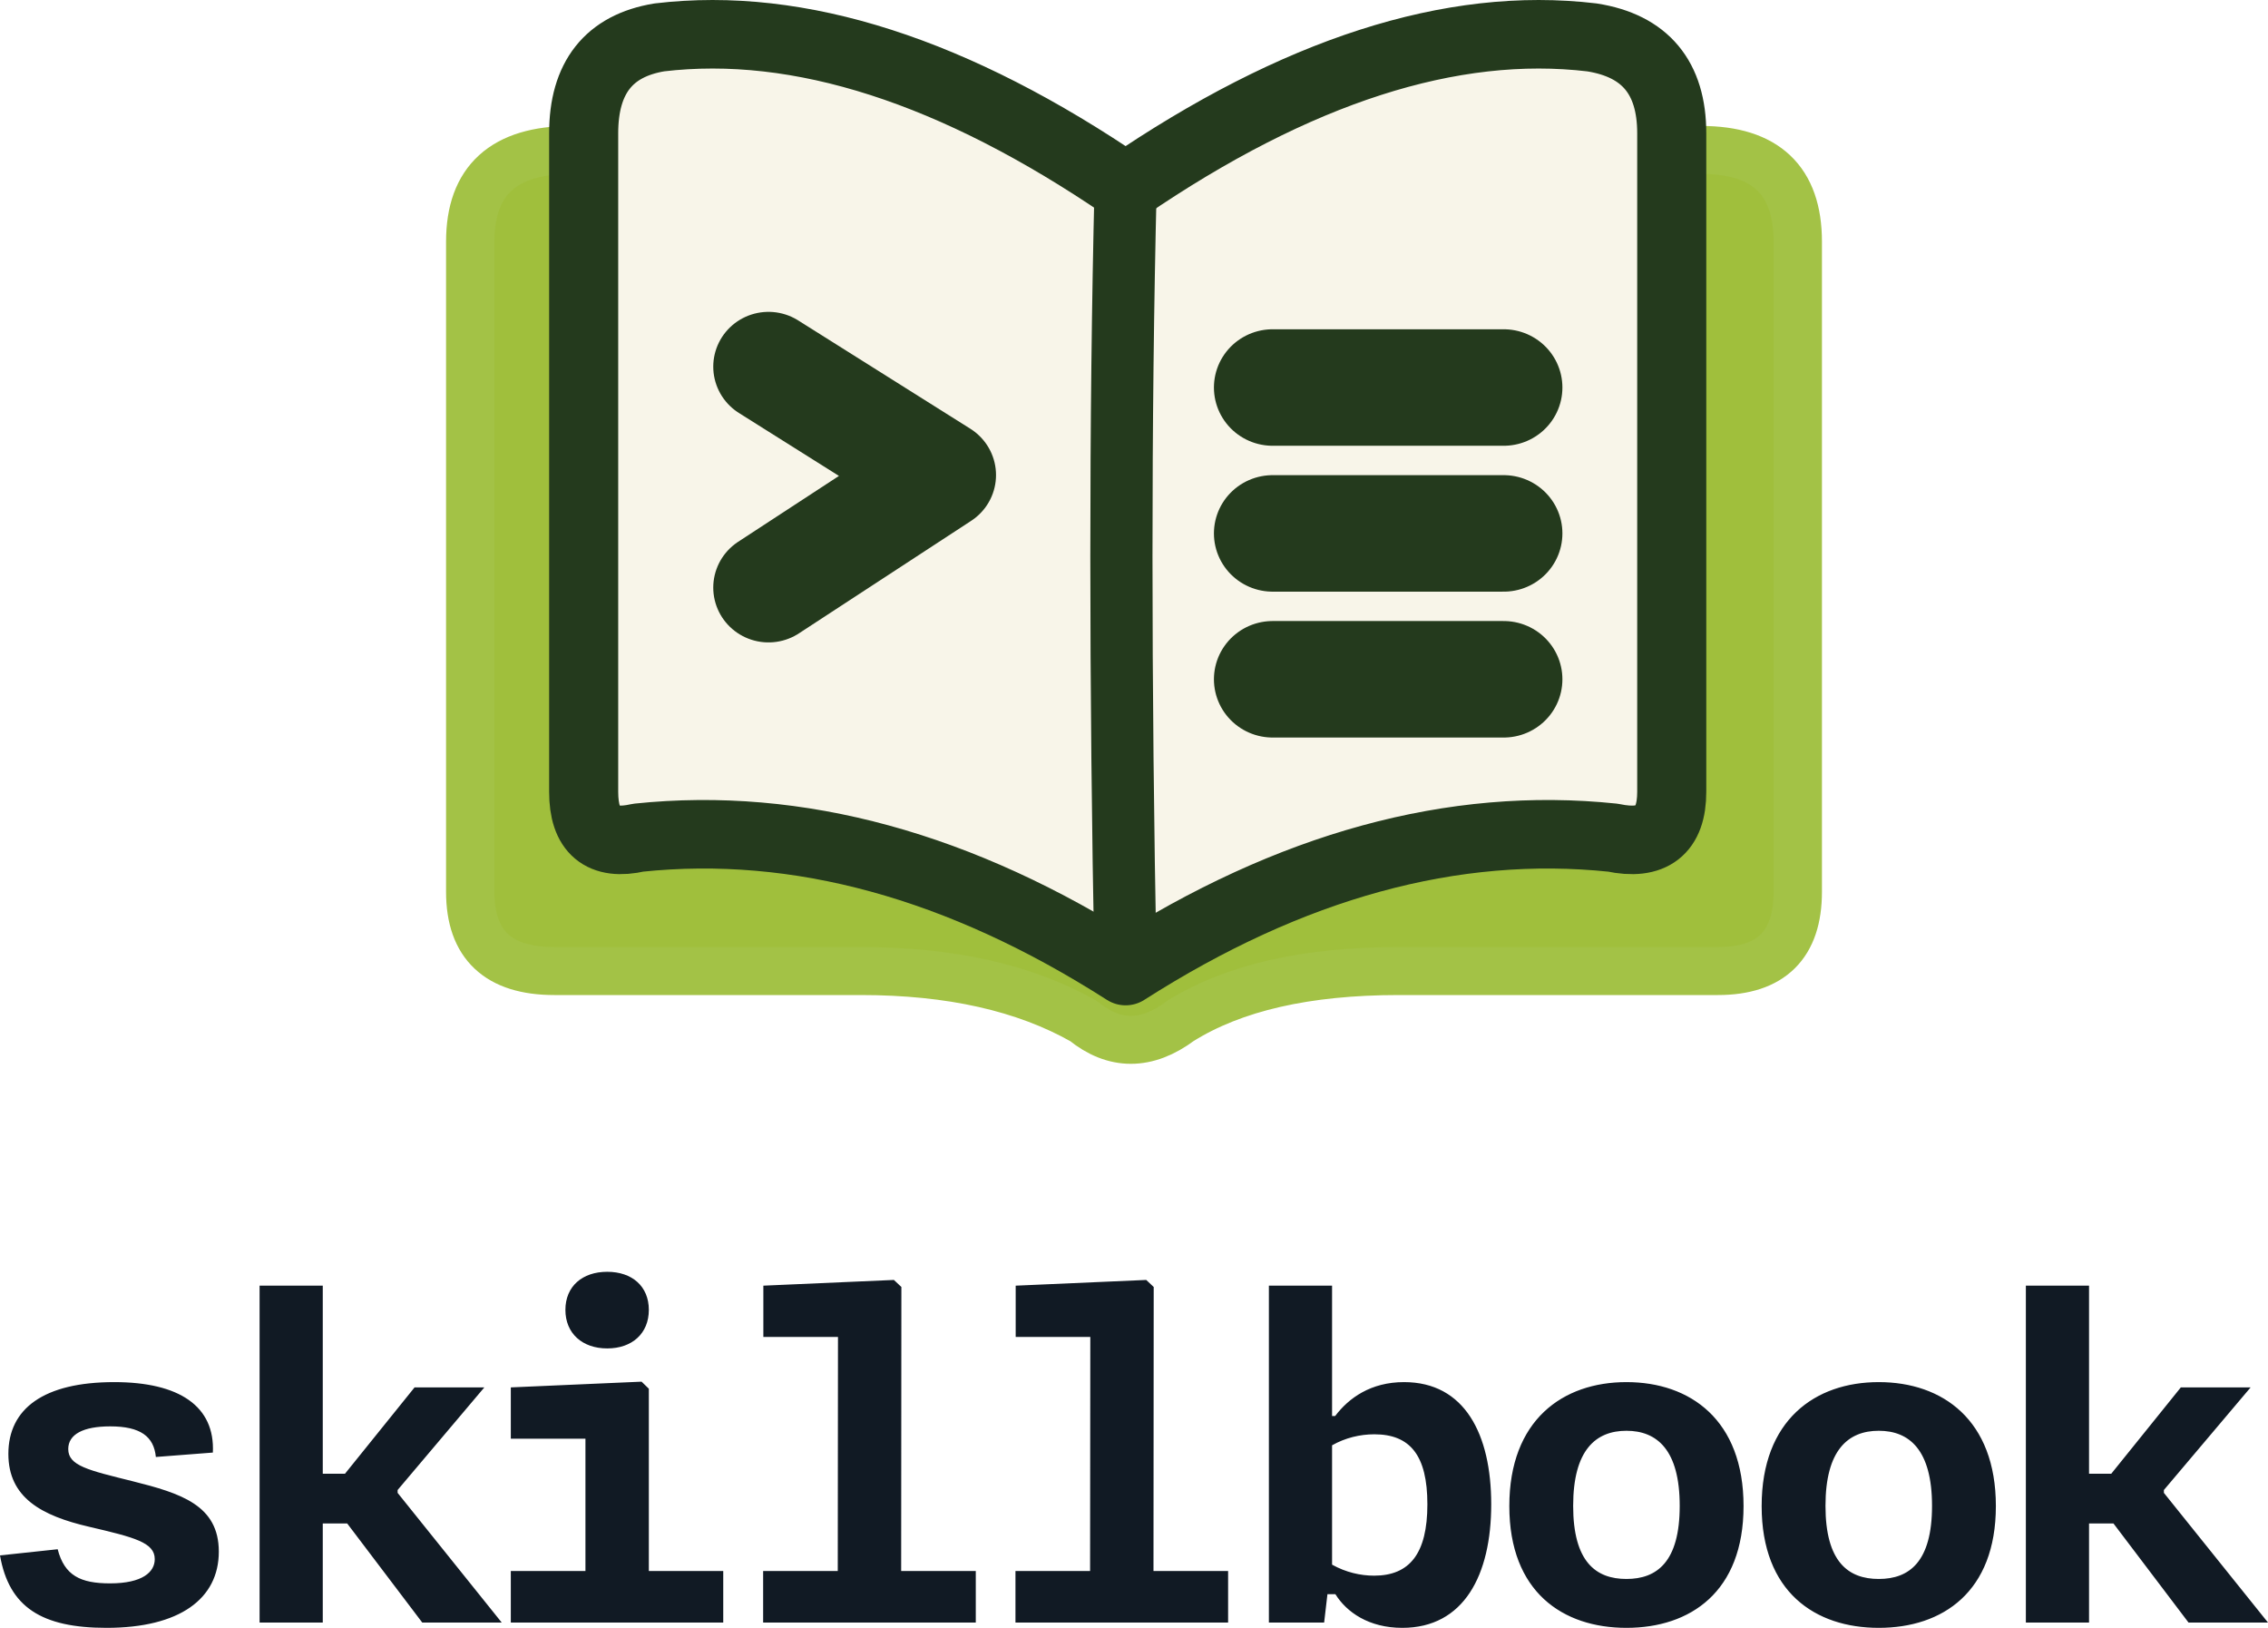
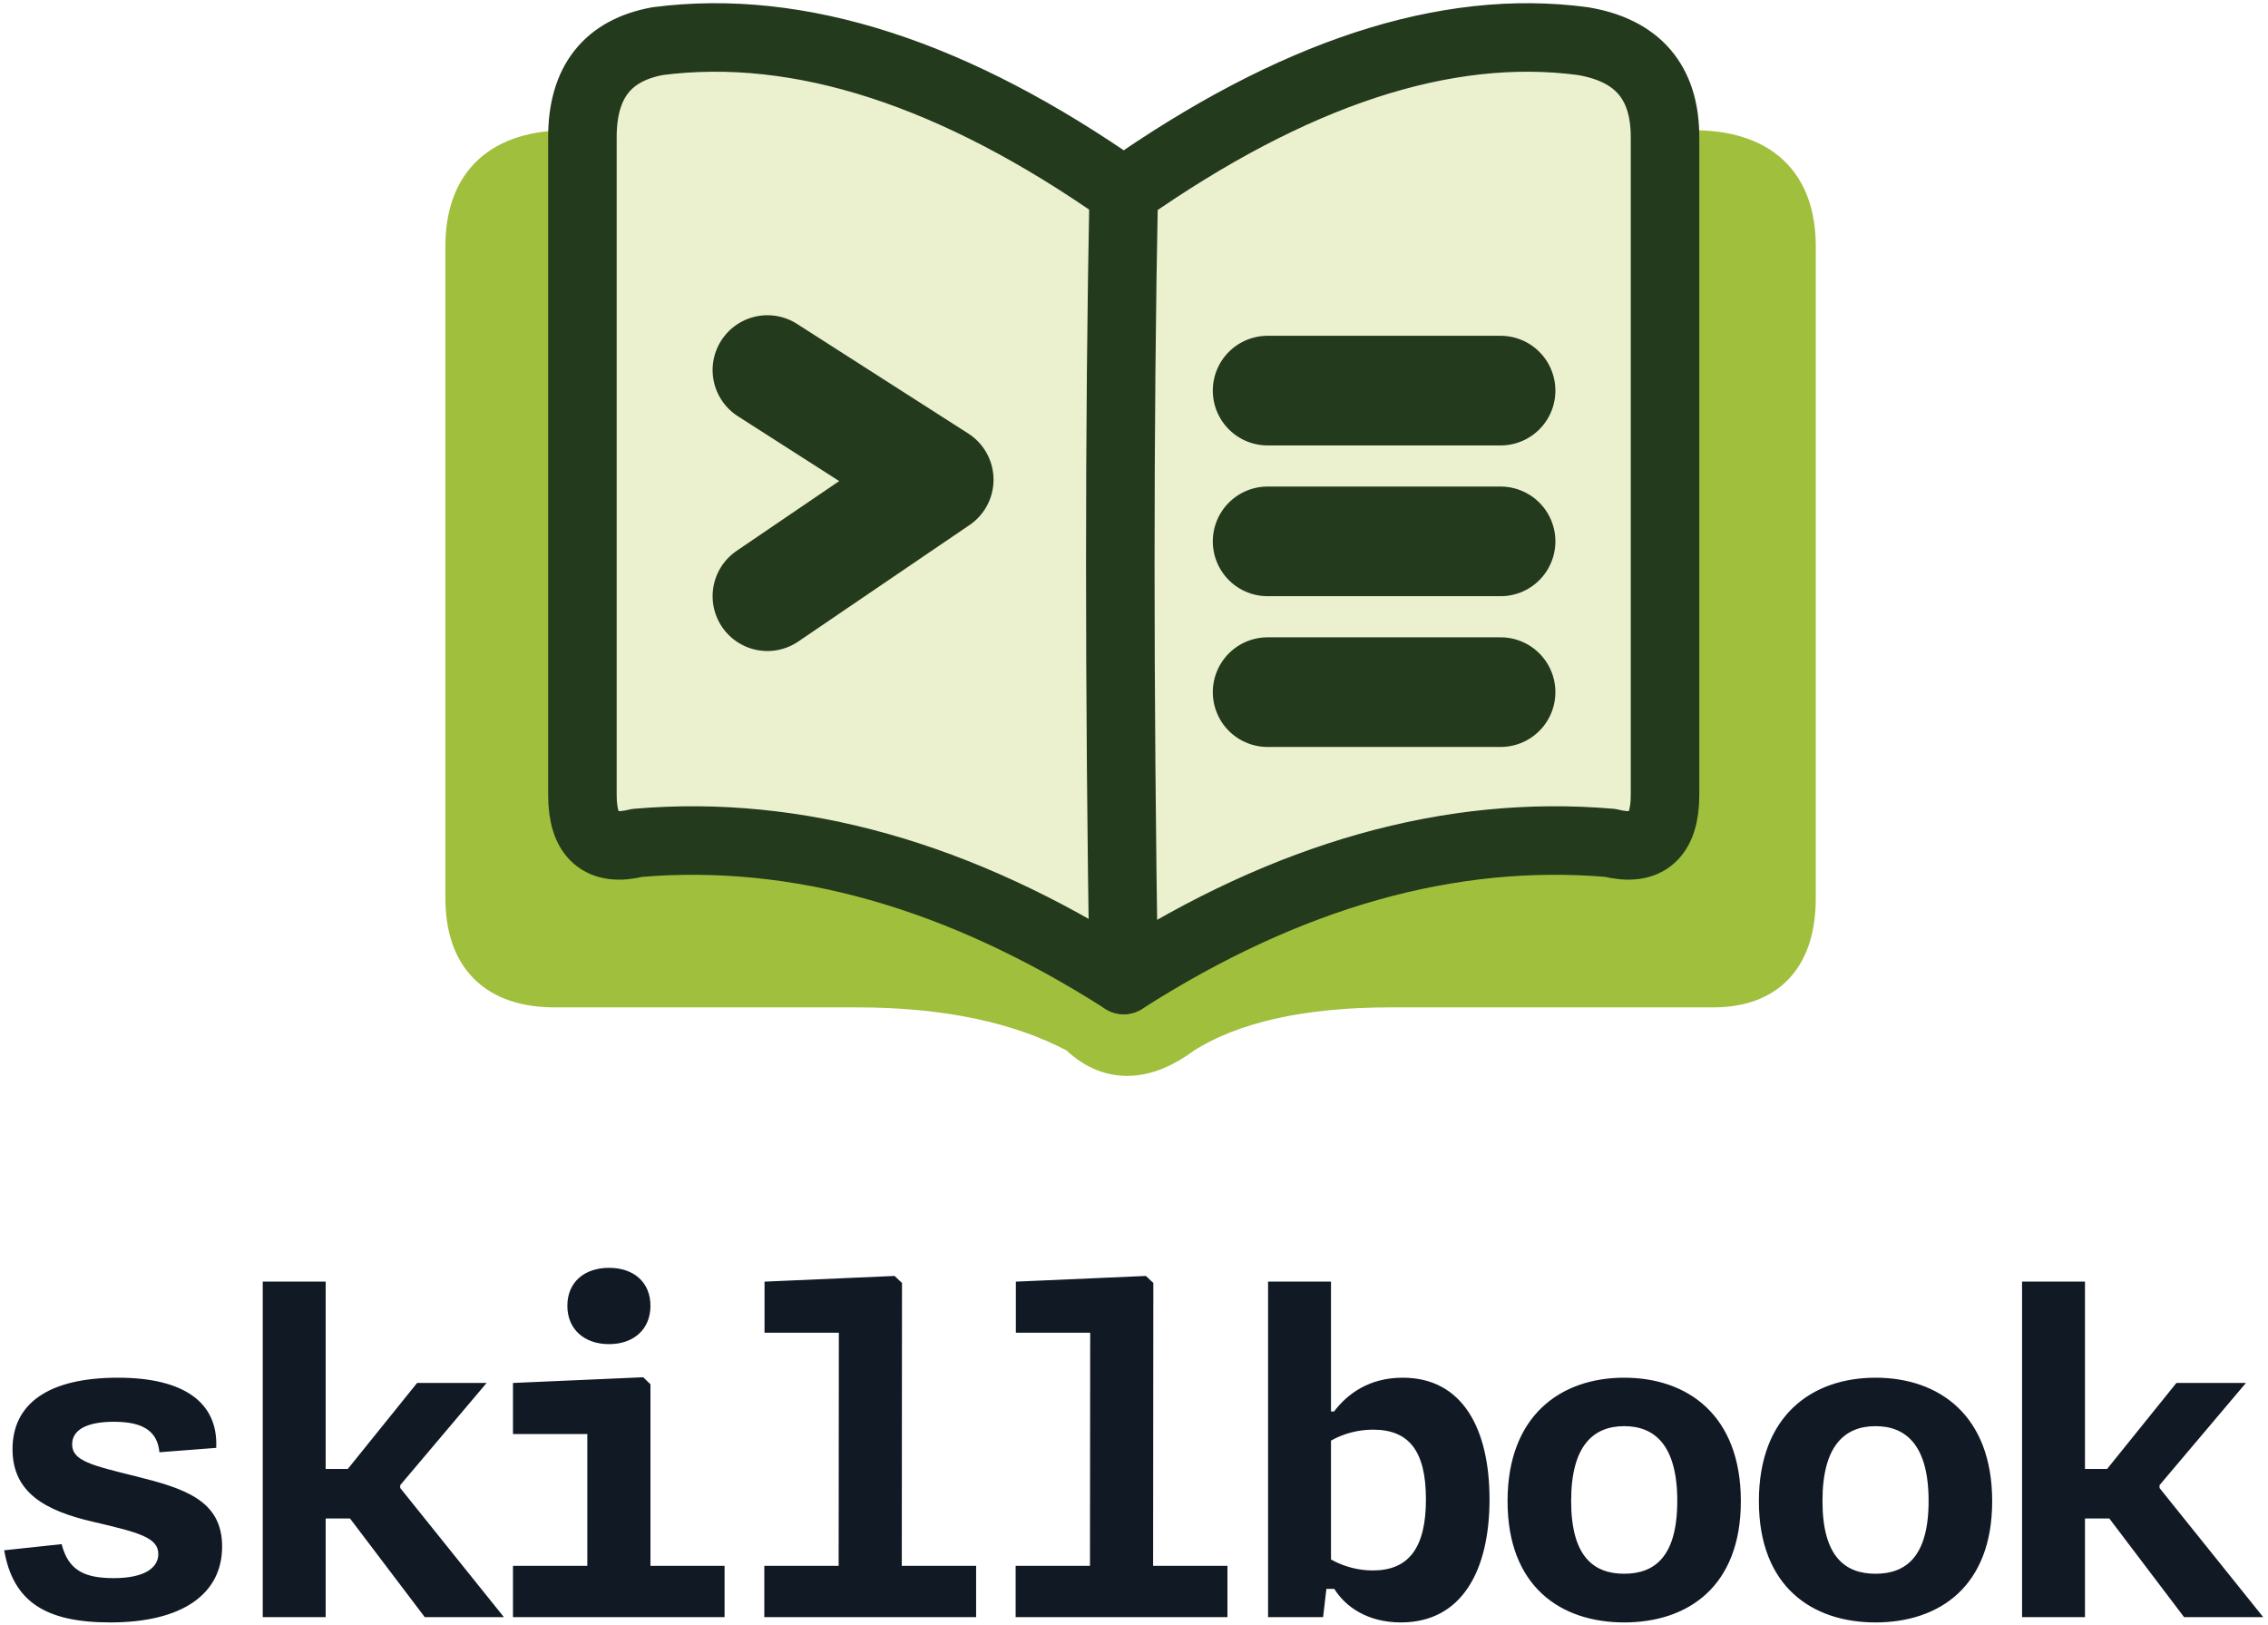
- <svg xmlns="http://www.w3.org/2000/svg" width="329.695" height="236.567" viewBox="0 0 329.695 236.567" version="1.1" id="svg39" xml:space="preserve">
+ <svg xmlns="http://www.w3.org/2000/svg" width="331" height="237" viewBox="0 0 331 237" version="1.1" id="svg39" xml:space="preserve">
  <defs id="defs39" />
-   <g id="g60" transform="translate(-1079.61,-562.1848)">
+   <g id="g60" transform="translate(-1079,-562)">
    <path d="m 1096.218,763.04 c -10.272,0 -15.392,3.872 -15.392,10.432 0,6.368 4.832,8.992 11.744,10.592 6.56,1.536 9.536,2.272 9.536,4.704 0,1.856 -1.76,3.52 -6.496,3.52 -4.288,0 -6.624,-1.12 -7.616,-4.96 l -8.384,0.896 c 1.312,7.52 6.048,10.528 15.488,10.528 10.624,0 16.32,-4.224 16.32,-11.072 0,-6.752 -5.504,-8.48 -12.544,-10.24 -6.432,-1.6 -9.344,-2.24 -9.344,-4.672 0,-2.144 2.176,-3.296 6.112,-3.296 4.384,0 6.336,1.472 6.624,4.448 l 8.288,-0.64 c 0.32,-6.72 -4.864,-10.24 -14.336,-10.24 z m 30.312,34.944 v -14.4 h 3.552 l 10.912,14.4 h 11.552 l -15.136,-18.848 v -0.416 l 12.608,-14.912 h -10.144 l -10.112,12.544 h -3.232 v -27.328 h -9.184 v 48.96 z m 27.336,0 h 30.88 v -7.488 h -10.816 v -26.496 l -1.056,-1.024 -19.008,0.832 v 7.456 h 10.848 v 19.232 h -10.848 z m 14.016,-39.84 c 3.616,0 6.048,-2.176 6.048,-5.6 0,-3.424 -2.432,-5.536 -6.048,-5.536 -3.616,0 -6.08,2.112 -6.08,5.536 0,3.424 2.464,5.6 6.08,5.6 z m 22.664,39.84 h 30.912 v -7.488 h -10.848 l 0.032,-41.28 -1.088,-1.024 -18.976,0.832 v 7.456 h 10.848 l -0.032,34.016 h -10.848 z m 36.68,0 h 30.912 v -7.488 h -10.848 l 0.032,-41.28 -1.088,-1.024 -18.976,0.832 v 7.456 h 10.848 l -0.032,34.016 h -10.848 z m 69.16,-17.184 c 0,-10.208 -3.872,-17.76 -12.672,-17.76 -4.832,0 -8.032,2.304 -10.016,4.928 h -0.448 v -18.944 h -9.184 v 48.96 h 8.032 l 0.48,-4.128 h 1.152 c 1.632,2.624 4.864,4.896 9.728,4.896 8.96,0 12.928,-7.68 12.928,-17.952 z m -23.136,8.768 v -17.344 c 1.92,-1.088 4.064,-1.6 6.144,-1.6 5.184,0 7.712,3.04 7.712,10.176 0,7.168 -2.592,10.368 -7.744,10.368 -1.984,0 -4.096,-0.48 -6.112,-1.6 z m 59.816,-8.512 c 0,-12.512 -7.744,-18.016 -17.024,-18.016 -9.248,0 -17.024,5.504 -17.024,18.016 0,12.48 7.776,17.696 17.024,17.696 9.28,0 17.024,-5.216 17.024,-17.696 z m -9.28,-0.032 c 0,8.128 -3.296,10.624 -7.744,10.624 -4.448,0 -7.744,-2.496 -7.744,-10.624 0,-8.128 3.296,-10.912 7.744,-10.912 4.448,0 7.744,2.784 7.744,10.912 z m 45.96,0.032 c 0,-12.512 -7.744,-18.016 -17.024,-18.016 -9.248,0 -17.024,5.504 -17.024,18.016 0,12.48 7.776,17.696 17.024,17.696 9.28,0 17.024,-5.216 17.024,-17.696 z m -9.28,-0.032 c 0,8.128 -3.296,10.624 -7.744,10.624 -4.448,0 -7.744,-2.496 -7.744,-10.624 0,-8.128 3.296,-10.912 7.744,-10.912 4.448,0 7.744,2.784 7.744,10.912 z m 22.824,16.96 v -14.4 h 3.552 l 10.912,14.4 h 11.552 l -15.136,-18.848 v -0.416 l 12.608,-14.912 h -10.144 l -10.112,12.544 h -3.232 v -27.328 h -9.184 v 48.96 z" id="text39" style="font-weight:700;font-size:64px;font-family:'Monaspace Neon', MonaspaceNeon, 'DejaVu Sans Mono', monospace;letter-spacing:-3;fill:#111a24" aria-label="skillbook" />
-     <g stroke-linecap="round" stroke-linejoin="round" id="g5-8" transform="matrix(0.6106965,0,0,0.6057317,1122.319,539.7559)" style="stroke-width:1.644">
-       <path d="M 42,95 Q 42,73 66,73 h 21 q 43,-1 111,38 67,-39 114,-38 h 23 q 23,0 23,22 v 156 q 0,19 -19,19 h -76 q -33,0 -52,12 -12,9 -23,0 -21,-12 -53,-12 H 62 q -20,0 -20,-19 z" fill="#a0bf3c" stroke="#a3c246" stroke-width="11.509" id="path1-0" />
-       <path d="m 69,69 q 0,-20 18,-23 50,-6 111,36 61,-42 111,-36 19,3 19,23 v 158 q 0,14 -14,11 -57,-6 -116,32 -59,-38 -116,-32 -13,3 -13,-11 z" fill="#f8f5e9" stroke="#243a1d" stroke-width="16.442" id="path2-4" />
-       <path d="m 198,82 q -2,83 0,188" fill="none" stroke="#243a1d" stroke-width="14.798" id="path3-6" />
-       <path d="m 113,125 41,26 -41,27" fill="none" stroke="#243a1d" stroke-width="26.307" id="path4-0" />
-       <path d="m 233,130 h 55 m -55,35 h 55 m -55,35 h 55" fill="none" stroke="#243a1d" stroke-width="27.951" id="path5-32" />
+     <g stroke-linecap="round" stroke-linejoin="round" id="g5-8">
+       <path d="m 1148,598 q 0,-13 14,-13 h 13 q 26,-1 68,23 41,-24 69,-23 h 14 q 14,0 14,13 v 95 q 0,12 -11,12 h -47 q -20,0 -31,7 -8,6 -14,0 -13,-7 -33,-7 h -44 q -12,0 -12,-12 z" fill="#a0bf3c" stroke="#a0bf3c" stroke-width="8" id="path1-0" />
+       <path d="m 1164,582 q 0,-12 11,-14 31,-4 68,22 37,-26 67,-22 12,2 12,14 v 96 q 0,9 -8,7 -35,-3 -71,20 -36,-23 -71,-20 -8,2 -8,-7 z" fill="#ebf1cf" stroke="#243a1d" stroke-width="10" id="path2-4" />
+       <path d="m 1243,590 q -1,51 0,115" fill="none" stroke="#243a1d" stroke-width="10" id="path3-6" />
+       <path d="m 1191,616 25,16 -25,17" fill="none" stroke="#243a1d" stroke-width="16" id="path4-0" />
+       <path d="m 1264,619 h 34 m -34,22 h 34 m -34,22 h 34" fill="none" stroke="#243a1d" stroke-width="16" id="path5-32" />
    </g>
  </g>
</svg>
